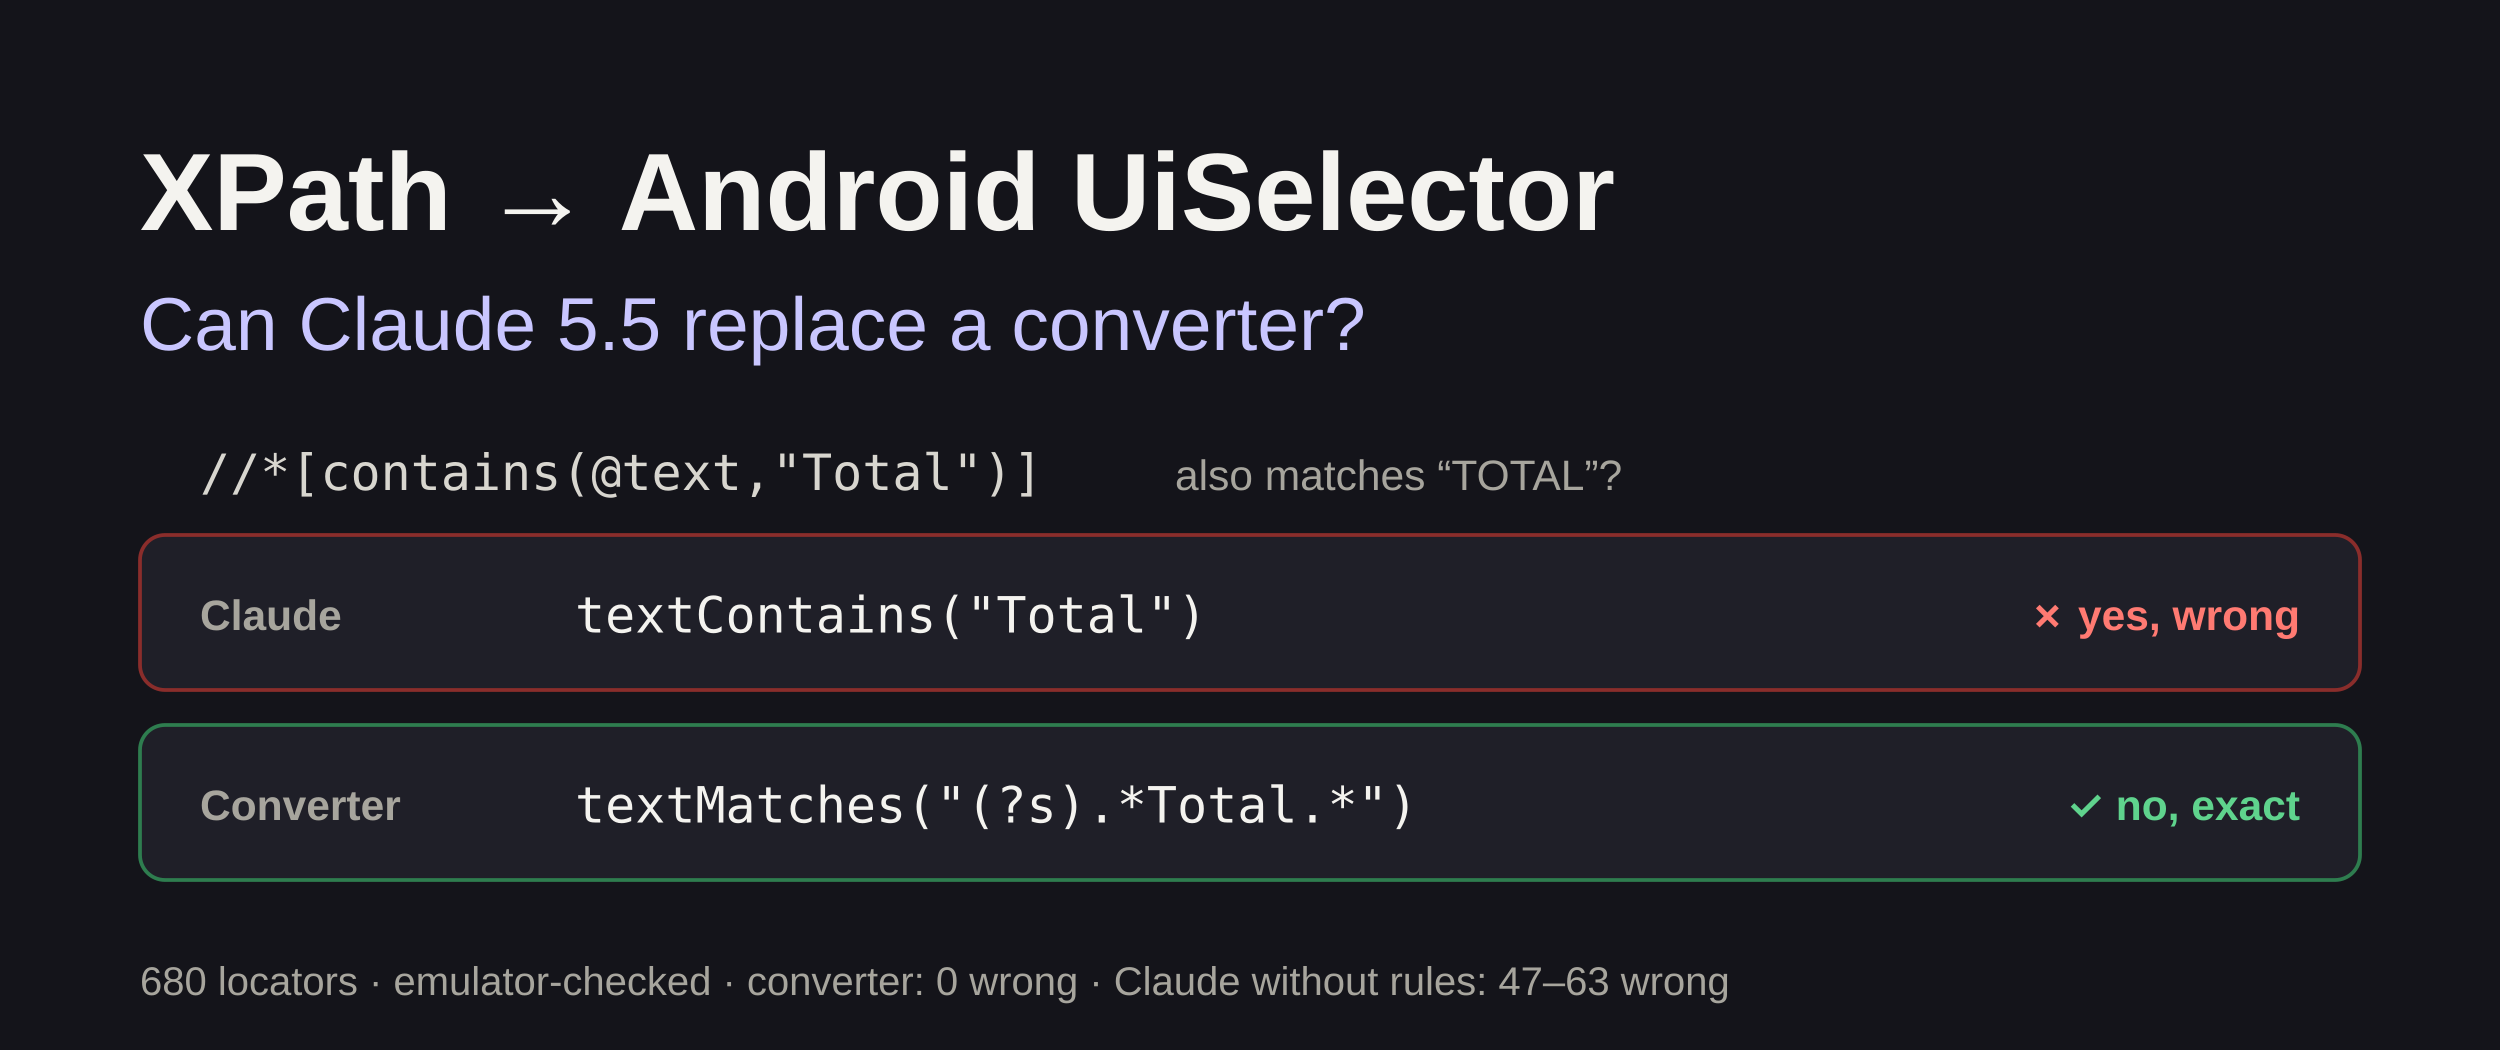
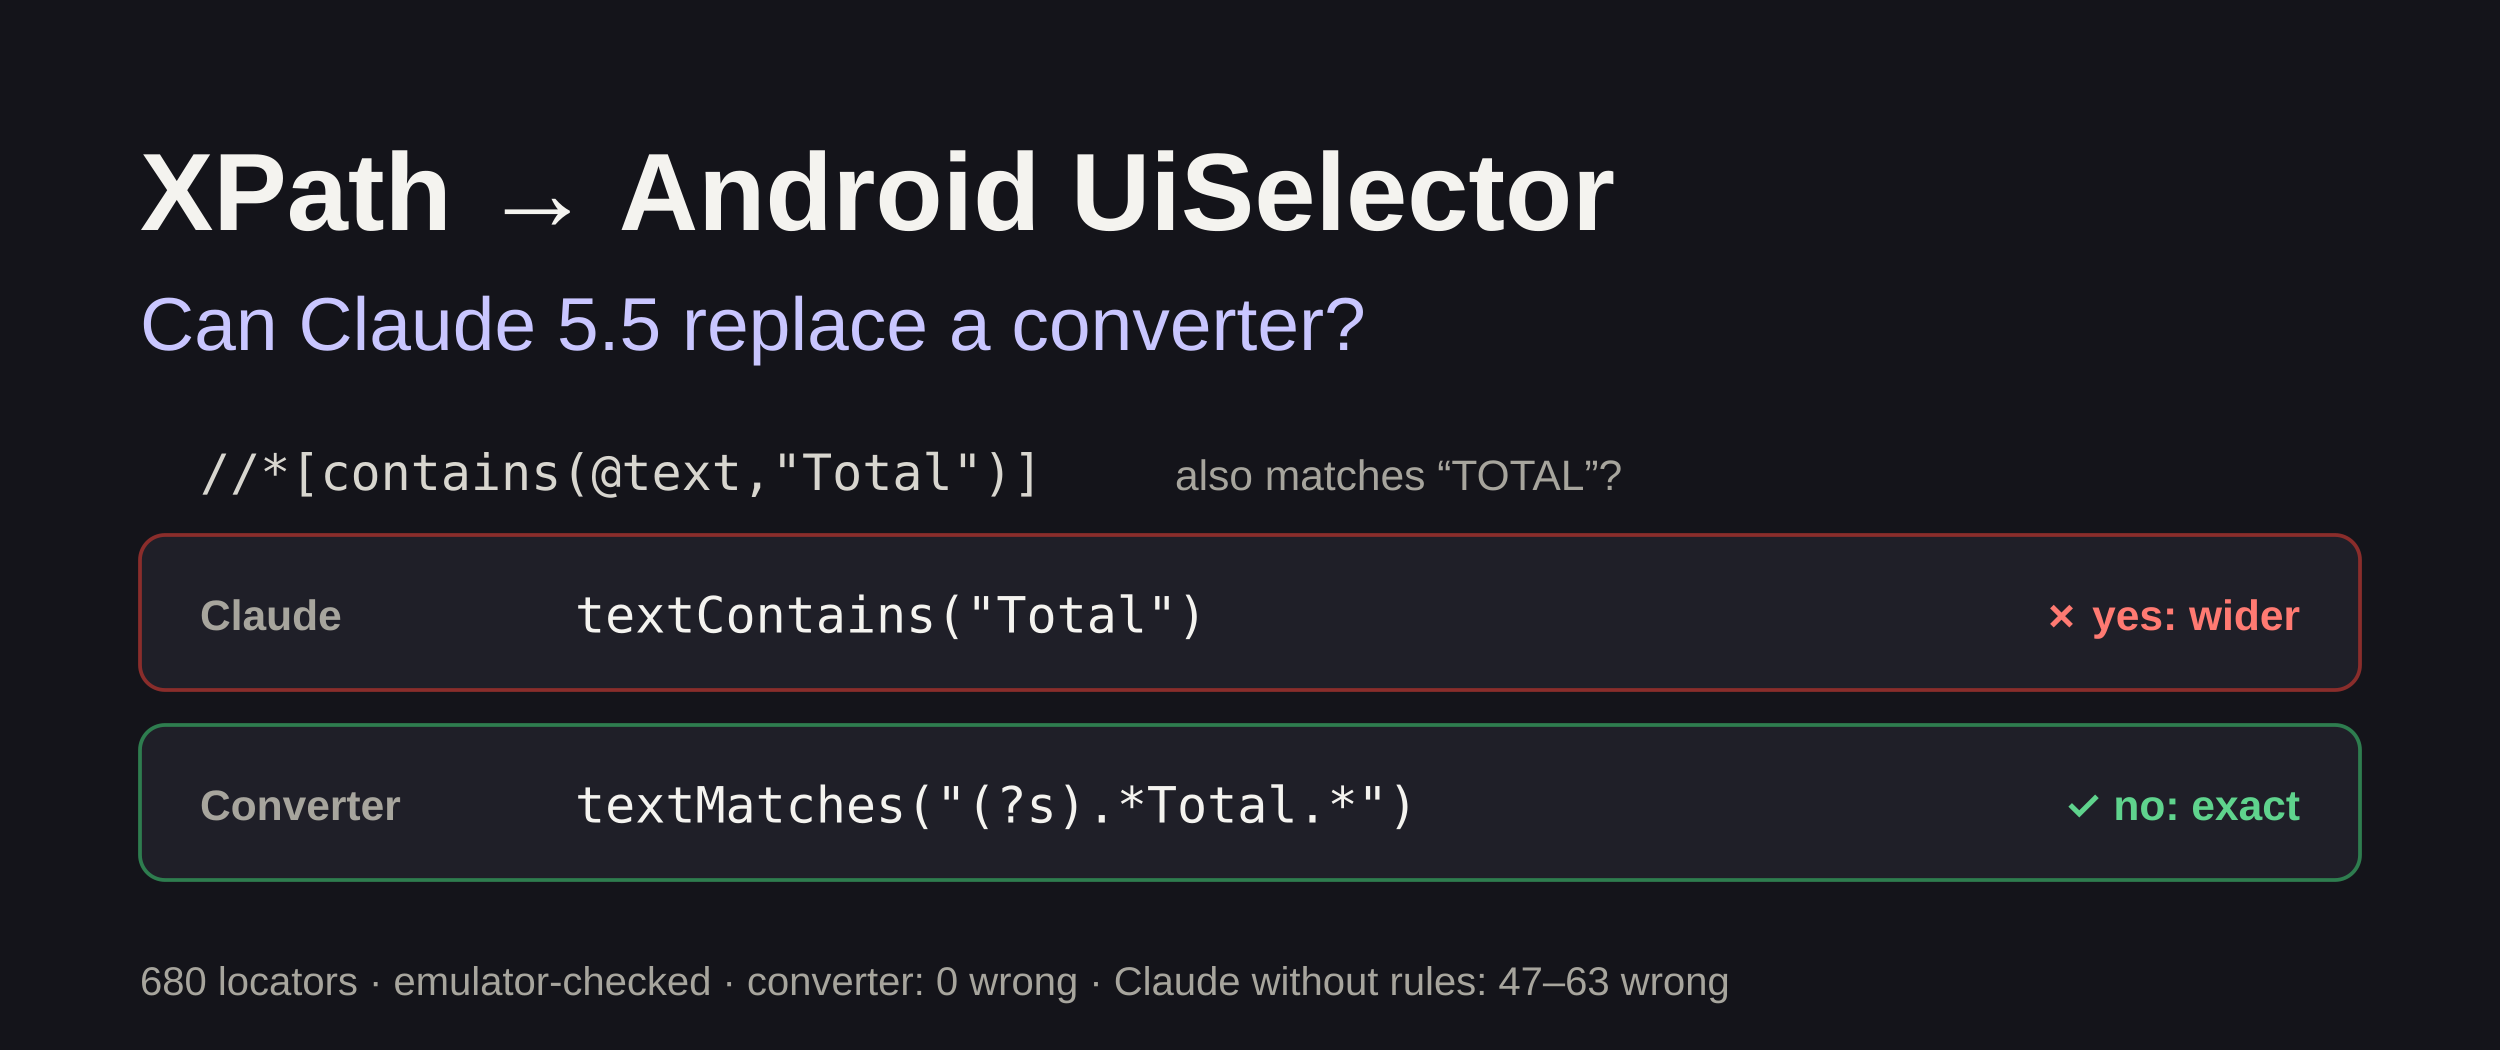
<svg xmlns="http://www.w3.org/2000/svg" viewBox="0 0 1000 420" width="1000" height="420" role="img" aria-label="XPath to Android UiSelector: can Claude 5.5 replace a converter?" font-family="-apple-system, 'SF Pro Text', 'Helvetica Neue', Arial, sans-serif">
  <rect width="1000" height="420" fill="#14141a" />
  <text x="56" y="92" font-size="44" fill="#f4f3ef" font-weight="700">XPath → Android UiSelector</text>
  <text x="56" y="140" font-size="30" fill="#c9c6ff">Can Claude 5.5 replace a converter?</text>
  <text x="80" y="196" font-size="20" fill="#d8d6cf" font-family="'SF Mono', Menlo, Consolas, monospace">//*[contains(@text,"Total")]</text>
  <text x="470" y="196" font-size="17" fill="#a7a59d">also matches “TOTAL”?</text>
  <rect x="56" y="214" width="888" height="62" rx="10" fill="#1f1f28" stroke="#8a2d2b" stroke-width="1.5" />
  <text x="80" y="252" font-size="17" fill="#a7a59d" font-weight="600">Claude</text>
  <text x="230" y="253" font-size="20" fill="#f4f3ef" font-family="'SF Mono', Menlo, Consolas, monospace">textContains("Total")</text>
-   <text x="920" y="252" font-size="17" fill="#ff7a72" text-anchor="end" font-weight="600">✗ yes, wrong</text>
+   <text x="920" y="252" font-size="17" fill="#ff7a72" text-anchor="end" font-weight="600">✗ yes: wider</text>
  <rect x="56" y="290" width="888" height="62" rx="10" fill="#1f1f28" stroke="#2e7d4f" stroke-width="1.5" />
  <text x="80" y="328" font-size="17" fill="#a7a59d" font-weight="600">Converter</text>
  <text x="230" y="329" font-size="20" fill="#f4f3ef" font-family="'SF Mono', Menlo, Consolas, monospace">textMatches("(?s).*Total.*")</text>
-   <text x="920" y="328" font-size="17" fill="#5fd38d" text-anchor="end" font-weight="600">✓ no, exact</text>
+   <text x="920" y="328" font-size="17" fill="#5fd38d" text-anchor="end" font-weight="600">✓ no: exact</text>
  <text x="56" y="398" font-size="16" fill="#a7a59d">680 locators · emulator-checked · converter: 0 wrong · Claude without rules: 47–63 wrong</text>
</svg>
